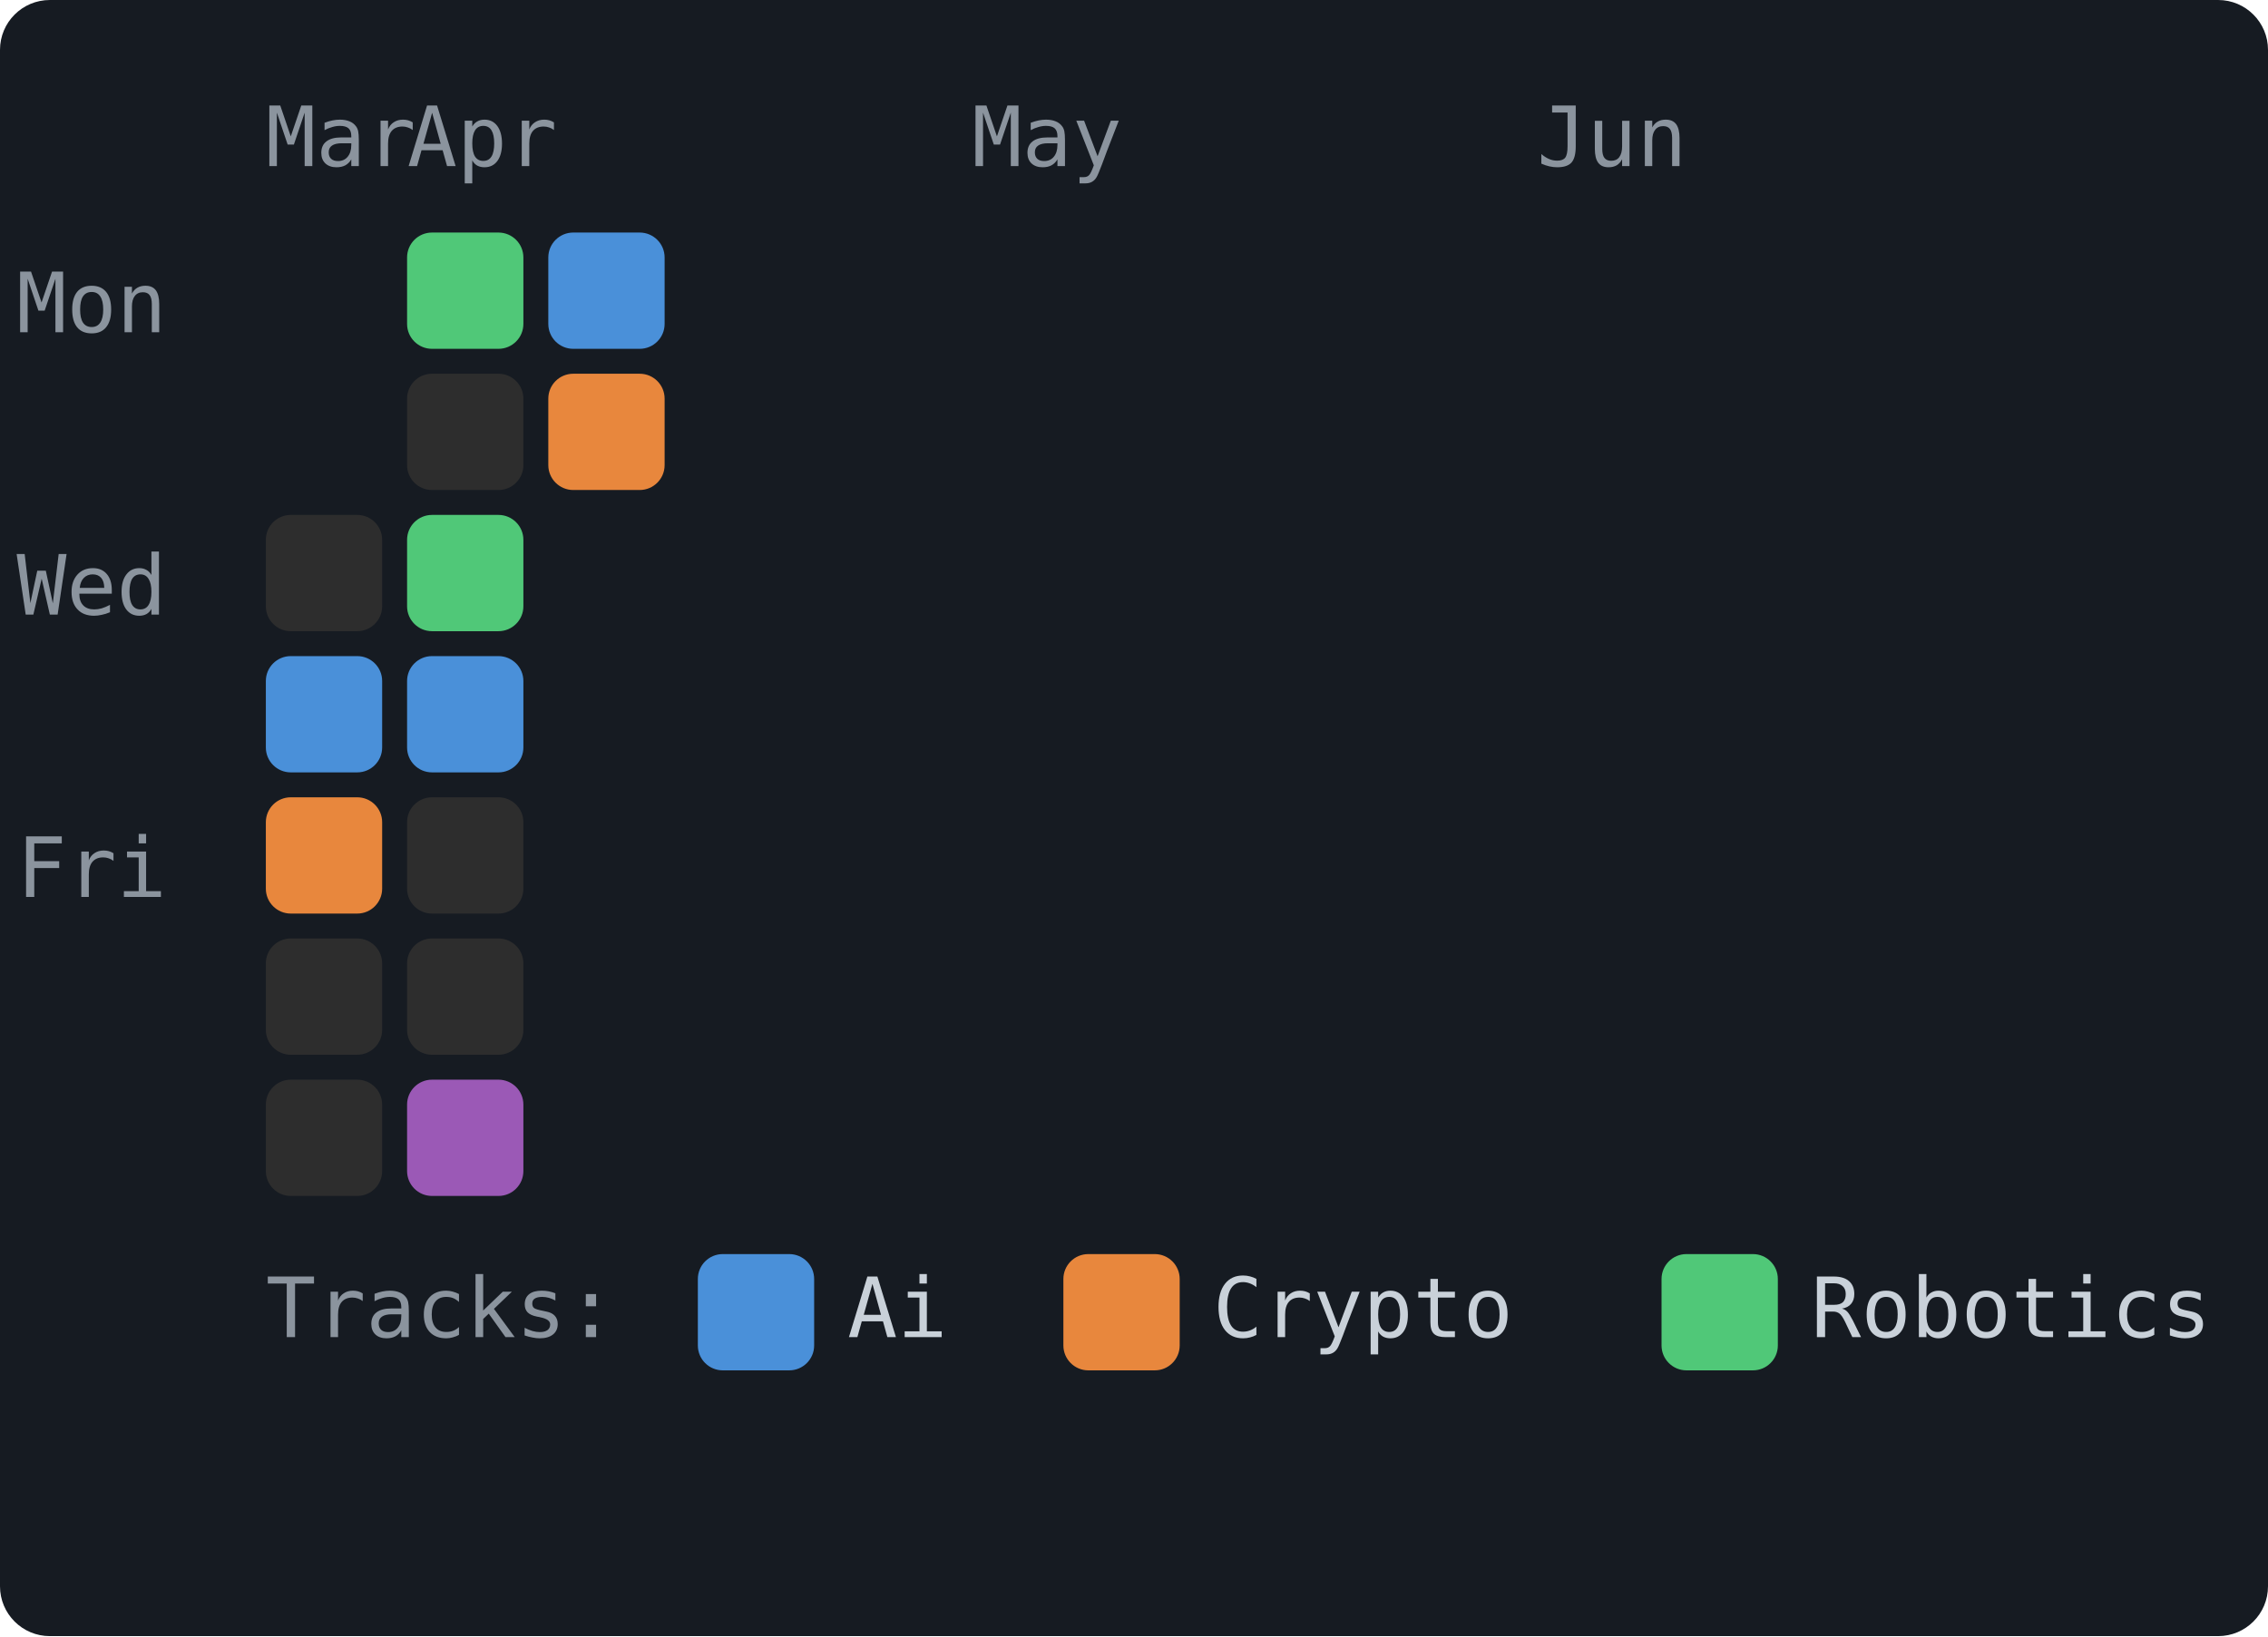
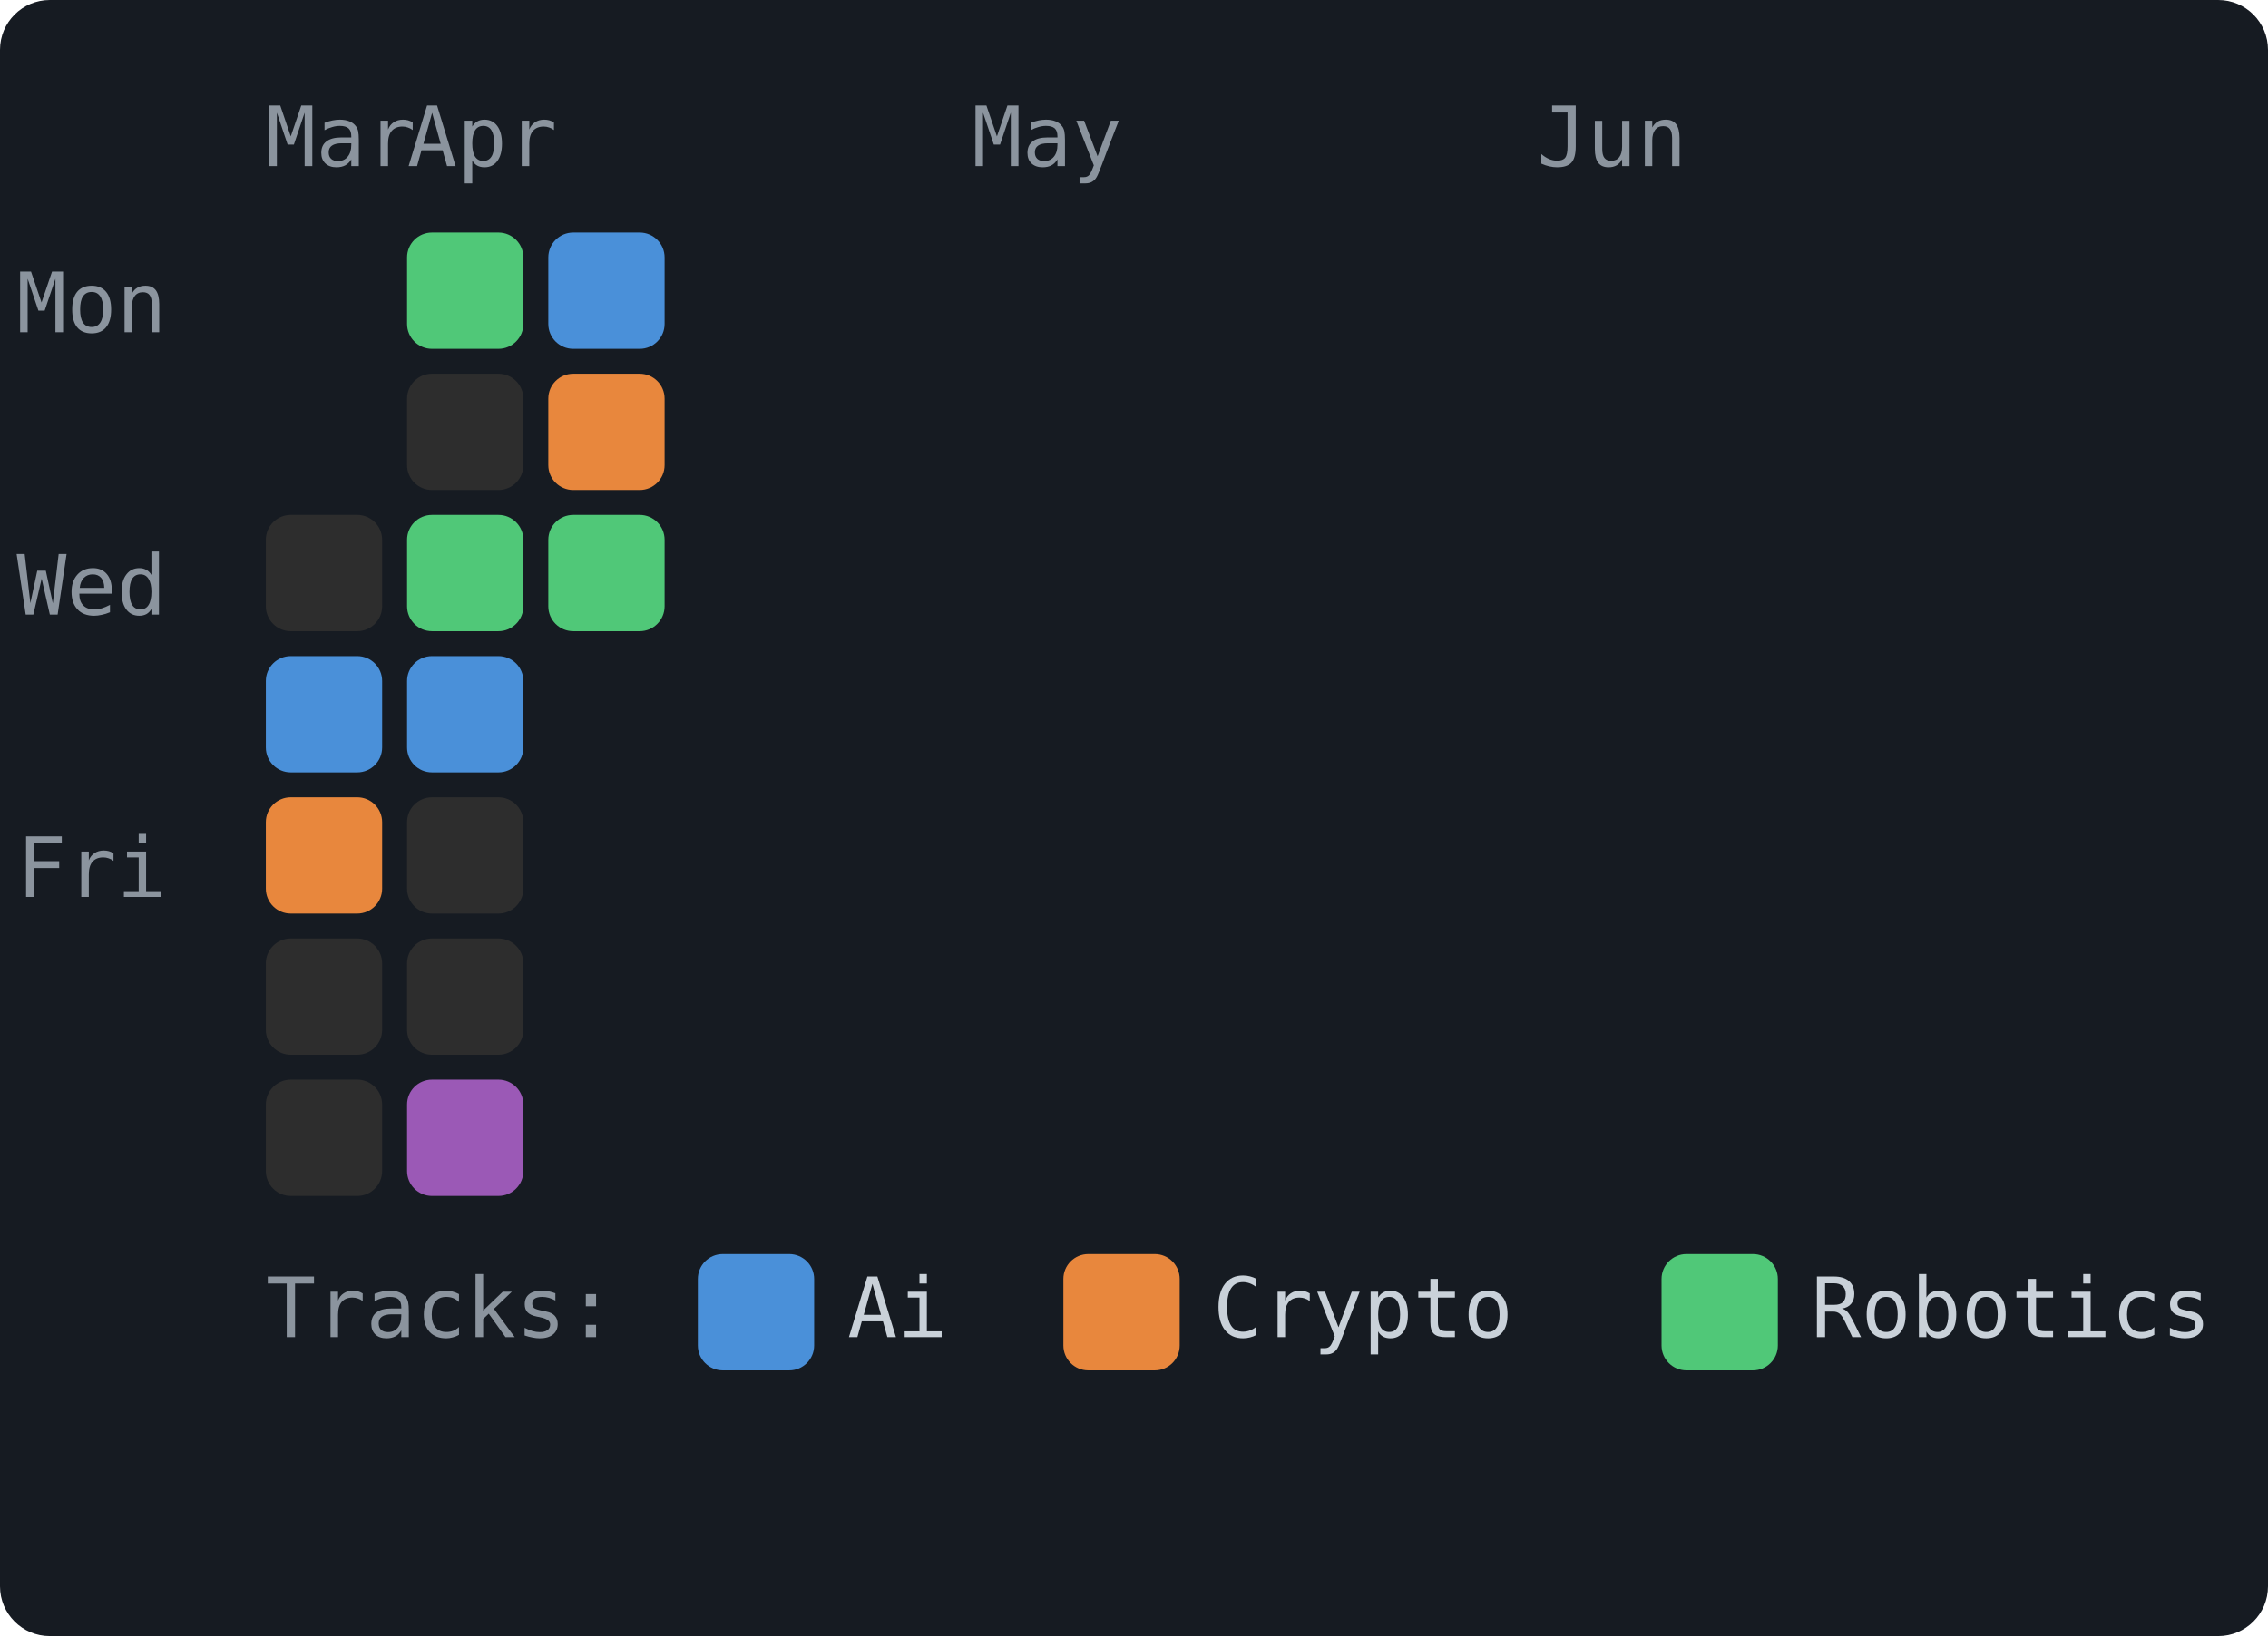
<svg xmlns="http://www.w3.org/2000/svg" width="273" height="197" viewBox="0 0 273 197">
  <rect width="273" height="197" fill="#161B22" rx="6" />
  <text x="2" y="40" fill="#8B949E" font-family="monospace" font-size="10">Mon</text>
  <text x="2" y="74" fill="#8B949E" font-family="monospace" font-size="10">Wed</text>
  <text x="2" y="108" fill="#8B949E" font-family="monospace" font-size="10">Fri</text>
  <text x="32" y="20" fill="#8B949E" font-family="monospace" font-size="10">Mar</text>
  <text x="49" y="20" fill="#8B949E" font-family="monospace" font-size="10">Apr</text>
  <text x="117" y="20" fill="#8B949E" font-family="monospace" font-size="10">May</text>
  <text x="185" y="20" fill="#8B949E" font-family="monospace" font-size="10">Jun</text>
  <rect x="32" y="62" width="14" height="14" rx="3" fill="#2D2D2D" />
  <rect x="32" y="79" width="14" height="14" rx="3" fill="#4A90D9" />
  <rect x="32" y="96" width="14" height="14" rx="3" fill="#E8873D" />
  <rect x="32" y="113" width="14" height="14" rx="3" fill="#2D2D2D" />
  <rect x="32" y="130" width="14" height="14" rx="3" fill="#2D2D2D" />
  <rect x="49" y="28" width="14" height="14" rx="3" fill="#50C878" />
  <rect x="49" y="45" width="14" height="14" rx="3" fill="#2D2D2D" />
  <rect x="49" y="62" width="14" height="14" rx="3" fill="#50C878" />
  <rect x="49" y="79" width="14" height="14" rx="3" fill="#4A90D9" />
  <rect x="49" y="96" width="14" height="14" rx="3" fill="#2D2D2D" />
  <rect x="49" y="113" width="14" height="14" rx="3" fill="#2D2D2D" />
  <rect x="49" y="130" width="14" height="14" rx="3" fill="#9B59B6" />
  <rect x="66" y="28" width="14" height="14" rx="3" fill="#4A90D9" />
  <rect x="66" y="45" width="14" height="14" rx="3" fill="#E8873D" />
+   <rect x="66" y="62" width="14" height="14" rx="3" fill="#50C878" />
  <text x="32" y="161" fill="#8B949E" font-family="monospace" font-size="10">Tracks:</text>
  <rect x="84" y="151" width="14" height="14" rx="3" fill="#4A90D9" />
  <text x="102" y="161" fill="#C9D1D9" font-family="monospace" font-size="10">Ai</text>
  <rect x="128" y="151" width="14" height="14" rx="3" fill="#E8873D" />
  <text x="146" y="161" fill="#C9D1D9" font-family="monospace" font-size="10">Crypto</text>
  <rect x="200" y="151" width="14" height="14" rx="3" fill="#50C878" />
  <text x="218" y="161" fill="#C9D1D9" font-family="monospace" font-size="10">Robotics</text>
  <rect x="286" y="151" width="14" height="14" rx="3" fill="#9B59B6" />
  <text x="304" y="161" fill="#C9D1D9" font-family="monospace" font-size="10">Integration</text>
  <rect x="393" y="151" width="14" height="14" rx="3" fill="#2D2D2D" />
  <text x="411" y="161" fill="#C9D1D9" font-family="monospace" font-size="10">No activity</text>
</svg>
